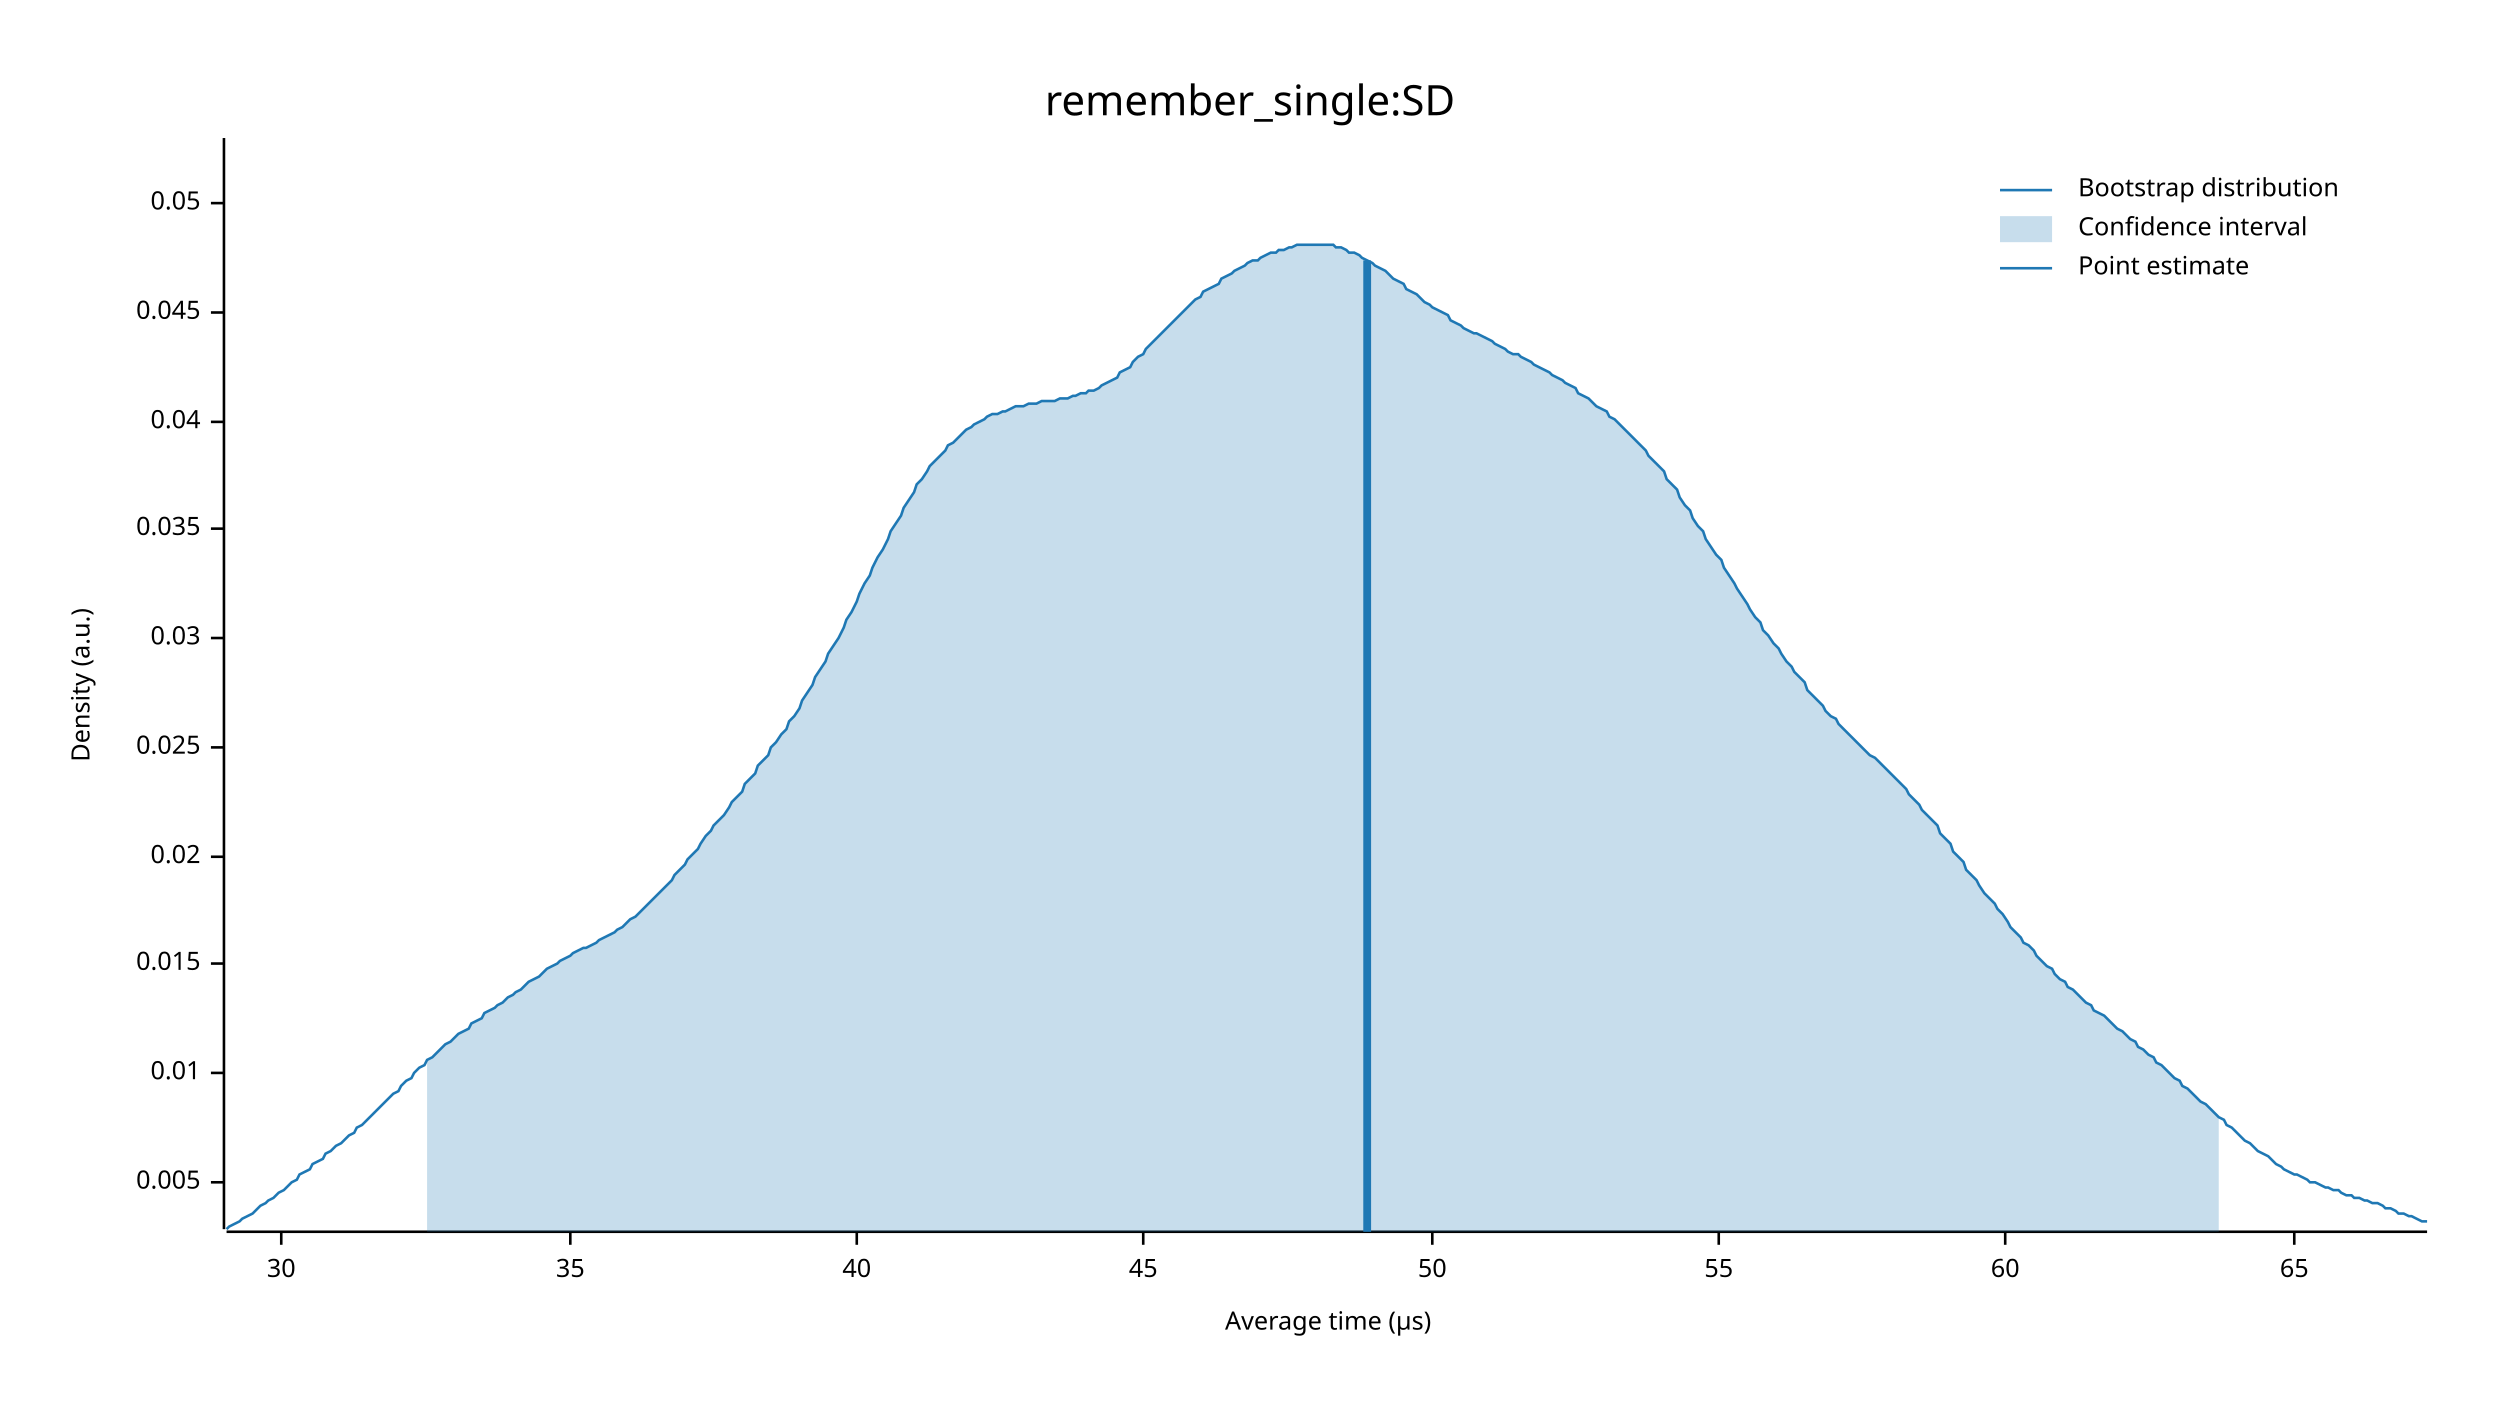
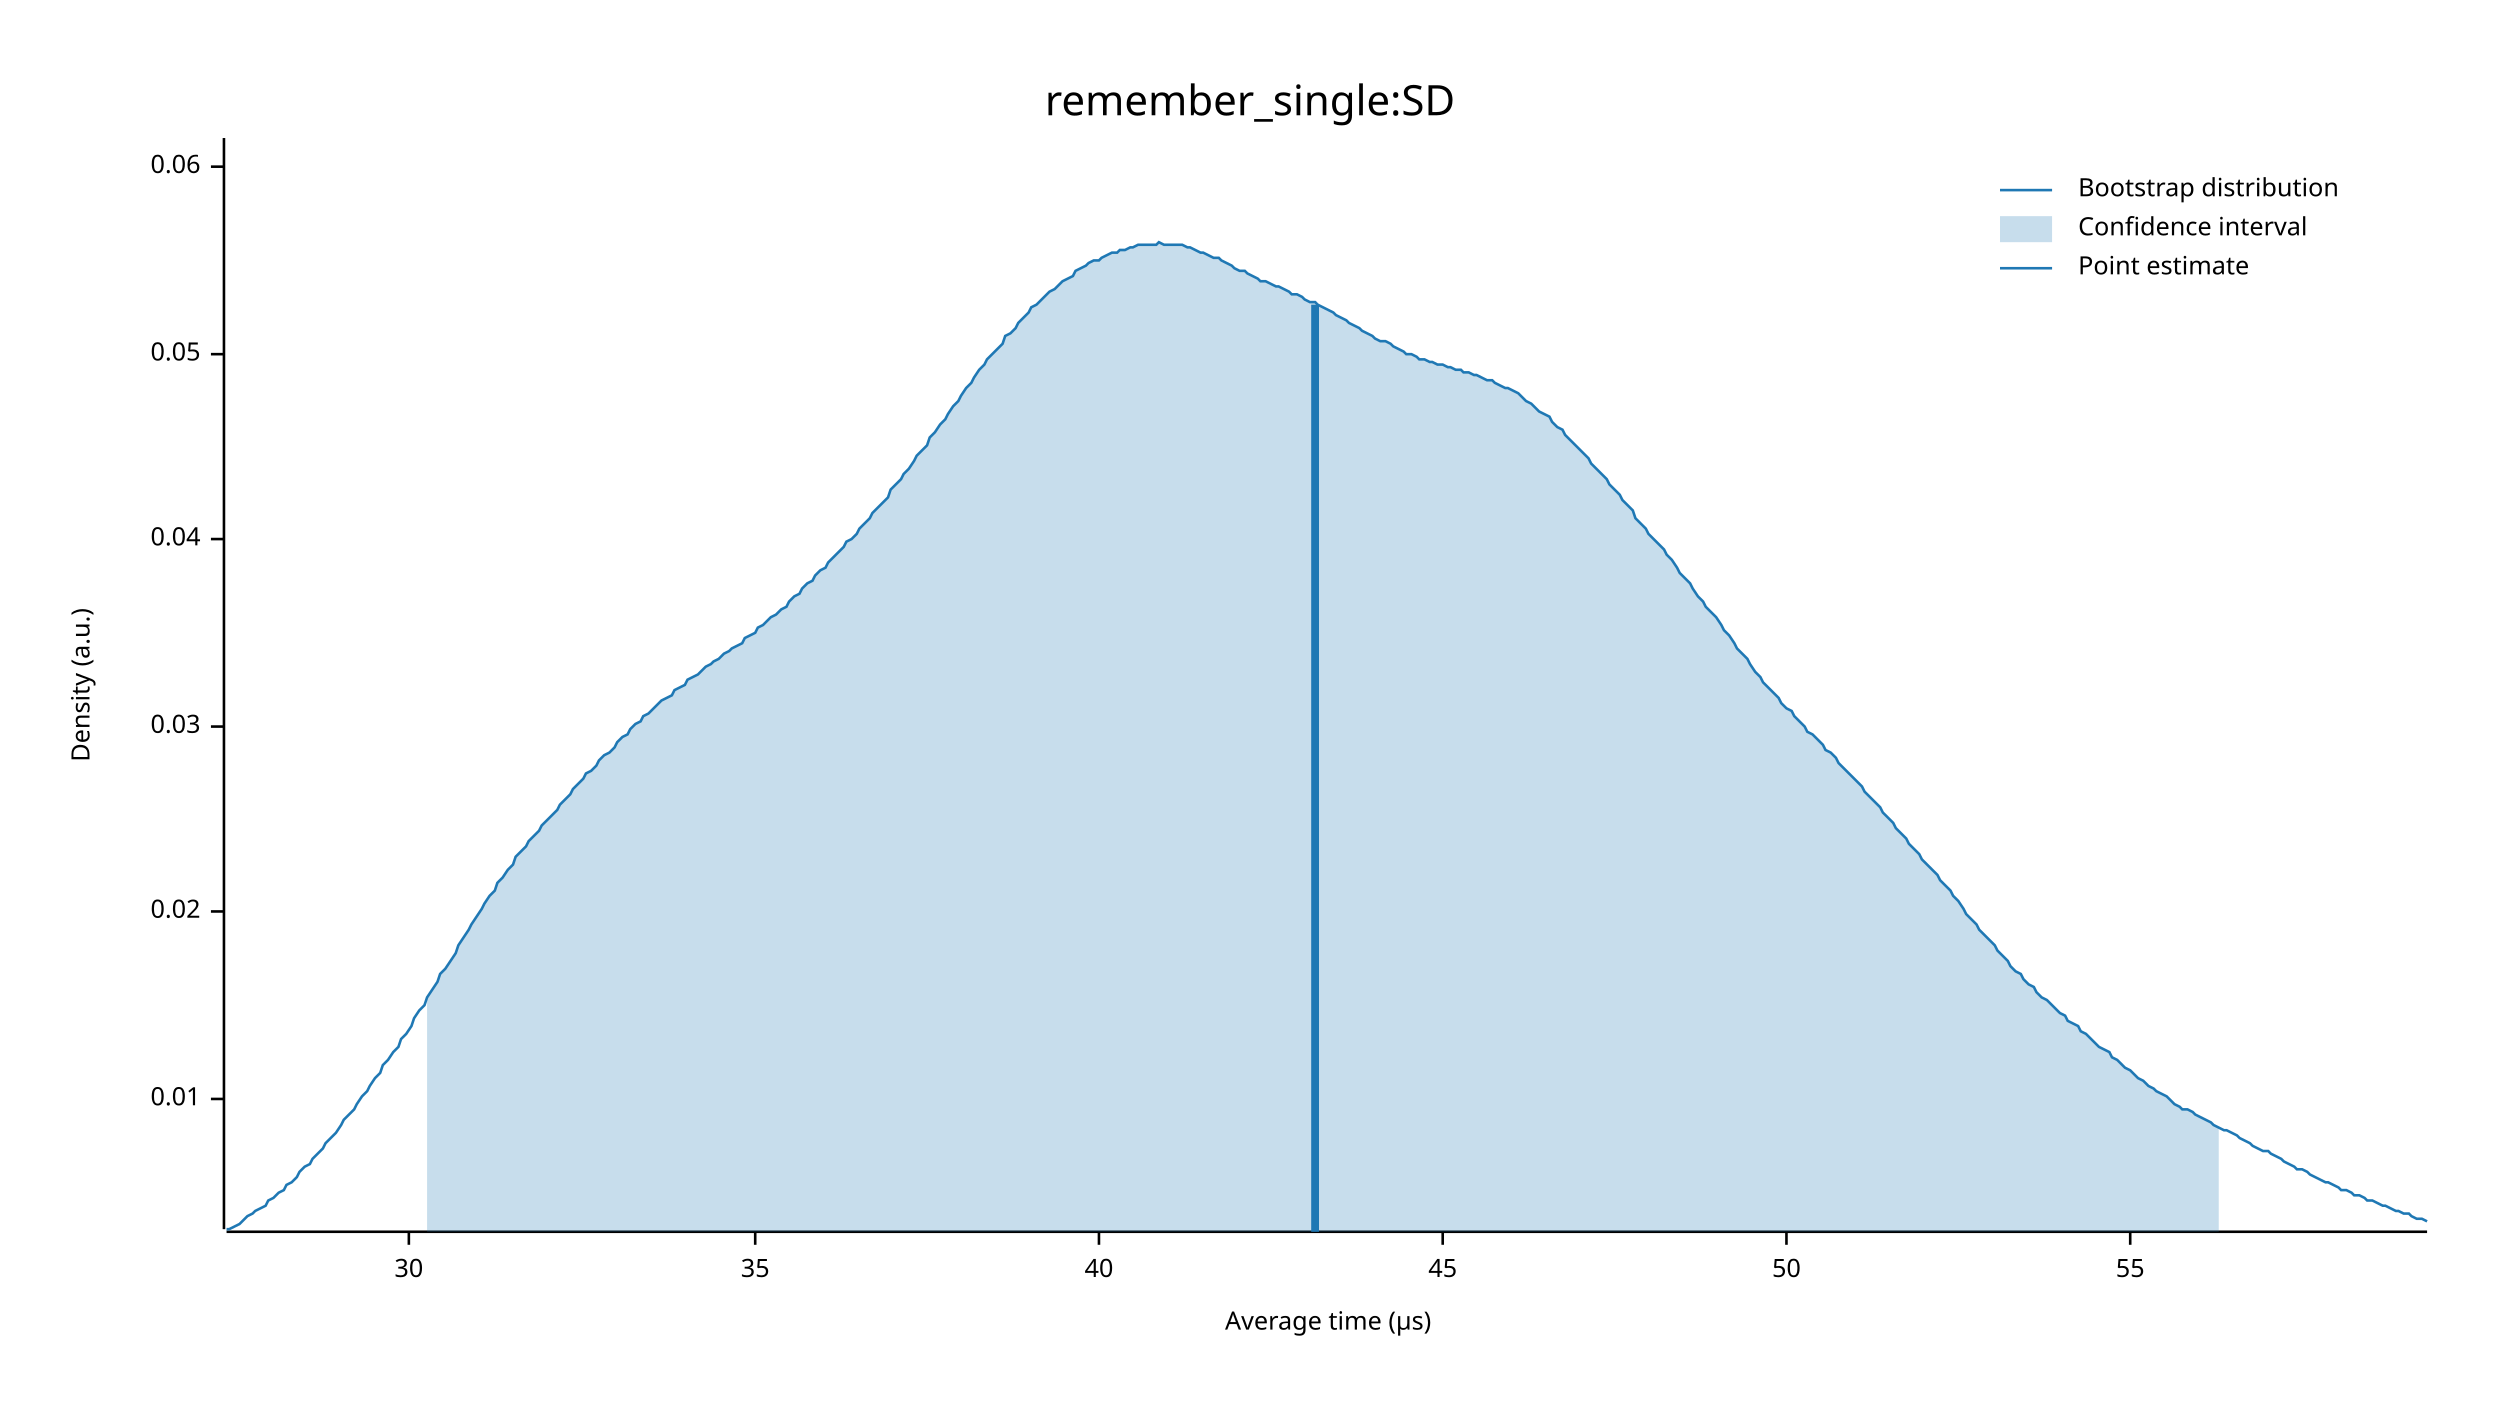
<svg xmlns="http://www.w3.org/2000/svg" width="960" height="540" viewBox="0 0 960 540">
  <text x="480" y="32" dy="0.76em" text-anchor="middle" font-family="sans-serif" font-size="16.129" opacity="1" fill="#000000">
remember_single:SD
</text>
  <text x="27" y="263" dy="0.76em" text-anchor="middle" font-family="sans-serif" font-size="9.677" opacity="1" fill="#000000" transform="rotate(270, 27, 263)">
Density (a.u.)
</text>
  <text x="510" y="513" dy="-0.5ex" text-anchor="middle" font-family="sans-serif" font-size="9.677" opacity="1" fill="#000000">
Average time (µs)
</text>
  <polyline fill="none" opacity="1" stroke="#000000" stroke-width="1" points="86,53 86,472 " />
-   <text x="77" y="454" dy="0.5ex" text-anchor="end" font-family="sans-serif" font-size="9.677" opacity="1" fill="#000000">
- 0.005
- </text>
-   <polyline fill="none" opacity="1" stroke="#000000" stroke-width="1" points="81,454 86,454 " />
-   <text x="77" y="412" dy="0.5ex" text-anchor="end" font-family="sans-serif" font-size="9.677" opacity="1" fill="#000000">
+   <text x="77" y="422" dy="0.5ex" text-anchor="end" font-family="sans-serif" font-size="9.677" opacity="1" fill="#000000">
0.01
</text>
-   <polyline fill="none" opacity="1" stroke="#000000" stroke-width="1" points="81,412 86,412 " />
-   <text x="77" y="370" dy="0.5ex" text-anchor="end" font-family="sans-serif" font-size="9.677" opacity="1" fill="#000000">
- 0.015
- </text>
-   <polyline fill="none" opacity="1" stroke="#000000" stroke-width="1" points="81,370 86,370 " />
-   <text x="77" y="329" dy="0.5ex" text-anchor="end" font-family="sans-serif" font-size="9.677" opacity="1" fill="#000000">
+   <polyline fill="none" opacity="1" stroke="#000000" stroke-width="1" points="81,422 86,422 " />
+   <text x="77" y="350" dy="0.5ex" text-anchor="end" font-family="sans-serif" font-size="9.677" opacity="1" fill="#000000">
0.02
</text>
-   <polyline fill="none" opacity="1" stroke="#000000" stroke-width="1" points="81,329 86,329 " />
-   <text x="77" y="287" dy="0.5ex" text-anchor="end" font-family="sans-serif" font-size="9.677" opacity="1" fill="#000000">
- 0.025
- </text>
-   <polyline fill="none" opacity="1" stroke="#000000" stroke-width="1" points="81,287 86,287 " />
-   <text x="77" y="245" dy="0.5ex" text-anchor="end" font-family="sans-serif" font-size="9.677" opacity="1" fill="#000000">
+   <polyline fill="none" opacity="1" stroke="#000000" stroke-width="1" points="81,350 86,350 " />
+   <text x="77" y="279" dy="0.5ex" text-anchor="end" font-family="sans-serif" font-size="9.677" opacity="1" fill="#000000">
0.03
</text>
-   <polyline fill="none" opacity="1" stroke="#000000" stroke-width="1" points="81,245 86,245 " />
-   <text x="77" y="203" dy="0.5ex" text-anchor="end" font-family="sans-serif" font-size="9.677" opacity="1" fill="#000000">
- 0.035
- </text>
-   <polyline fill="none" opacity="1" stroke="#000000" stroke-width="1" points="81,203 86,203 " />
-   <text x="77" y="162" dy="0.5ex" text-anchor="end" font-family="sans-serif" font-size="9.677" opacity="1" fill="#000000">
+   <polyline fill="none" opacity="1" stroke="#000000" stroke-width="1" points="81,279 86,279 " />
+   <text x="77" y="207" dy="0.5ex" text-anchor="end" font-family="sans-serif" font-size="9.677" opacity="1" fill="#000000">
0.04
</text>
-   <polyline fill="none" opacity="1" stroke="#000000" stroke-width="1" points="81,162 86,162 " />
-   <text x="77" y="120" dy="0.5ex" text-anchor="end" font-family="sans-serif" font-size="9.677" opacity="1" fill="#000000">
- 0.045
- </text>
-   <polyline fill="none" opacity="1" stroke="#000000" stroke-width="1" points="81,120 86,120 " />
-   <text x="77" y="78" dy="0.5ex" text-anchor="end" font-family="sans-serif" font-size="9.677" opacity="1" fill="#000000">
+   <polyline fill="none" opacity="1" stroke="#000000" stroke-width="1" points="81,207 86,207 " />
+   <text x="77" y="136" dy="0.5ex" text-anchor="end" font-family="sans-serif" font-size="9.677" opacity="1" fill="#000000">
0.05
</text>
-   <polyline fill="none" opacity="1" stroke="#000000" stroke-width="1" points="81,78 86,78 " />
+   <polyline fill="none" opacity="1" stroke="#000000" stroke-width="1" points="81,136 86,136 " />
+   <text x="77" y="64" dy="0.5ex" text-anchor="end" font-family="sans-serif" font-size="9.677" opacity="1" fill="#000000">
+ 0.06
+ </text>
+   <polyline fill="none" opacity="1" stroke="#000000" stroke-width="1" points="81,64 86,64 " />
  <polyline fill="none" opacity="1" stroke="#000000" stroke-width="1" points="87,473 932,473 " />
-   <text x="108" y="483" dy="0.76em" text-anchor="middle" font-family="sans-serif" font-size="9.677" opacity="1" fill="#000000">
+   <text x="157" y="483" dy="0.76em" text-anchor="middle" font-family="sans-serif" font-size="9.677" opacity="1" fill="#000000">
30
</text>
-   <polyline fill="none" opacity="1" stroke="#000000" stroke-width="1" points="108,473 108,478 " />
-   <text x="219" y="483" dy="0.76em" text-anchor="middle" font-family="sans-serif" font-size="9.677" opacity="1" fill="#000000">
+   <polyline fill="none" opacity="1" stroke="#000000" stroke-width="1" points="157,473 157,478 " />
+   <text x="290" y="483" dy="0.76em" text-anchor="middle" font-family="sans-serif" font-size="9.677" opacity="1" fill="#000000">
35
</text>
-   <polyline fill="none" opacity="1" stroke="#000000" stroke-width="1" points="219,473 219,478 " />
-   <text x="329" y="483" dy="0.76em" text-anchor="middle" font-family="sans-serif" font-size="9.677" opacity="1" fill="#000000">
+   <polyline fill="none" opacity="1" stroke="#000000" stroke-width="1" points="290,473 290,478 " />
+   <text x="422" y="483" dy="0.76em" text-anchor="middle" font-family="sans-serif" font-size="9.677" opacity="1" fill="#000000">
40
</text>
-   <polyline fill="none" opacity="1" stroke="#000000" stroke-width="1" points="329,473 329,478 " />
-   <text x="439" y="483" dy="0.76em" text-anchor="middle" font-family="sans-serif" font-size="9.677" opacity="1" fill="#000000">
+   <polyline fill="none" opacity="1" stroke="#000000" stroke-width="1" points="422,473 422,478 " />
+   <text x="554" y="483" dy="0.76em" text-anchor="middle" font-family="sans-serif" font-size="9.677" opacity="1" fill="#000000">
45
</text>
-   <polyline fill="none" opacity="1" stroke="#000000" stroke-width="1" points="439,473 439,478 " />
-   <text x="550" y="483" dy="0.76em" text-anchor="middle" font-family="sans-serif" font-size="9.677" opacity="1" fill="#000000">
+   <polyline fill="none" opacity="1" stroke="#000000" stroke-width="1" points="554,473 554,478 " />
+   <text x="686" y="483" dy="0.76em" text-anchor="middle" font-family="sans-serif" font-size="9.677" opacity="1" fill="#000000">
50
</text>
-   <polyline fill="none" opacity="1" stroke="#000000" stroke-width="1" points="550,473 550,478 " />
-   <text x="660" y="483" dy="0.76em" text-anchor="middle" font-family="sans-serif" font-size="9.677" opacity="1" fill="#000000">
+   <polyline fill="none" opacity="1" stroke="#000000" stroke-width="1" points="686,473 686,478 " />
+   <text x="818" y="483" dy="0.76em" text-anchor="middle" font-family="sans-serif" font-size="9.677" opacity="1" fill="#000000">
55
</text>
-   <polyline fill="none" opacity="1" stroke="#000000" stroke-width="1" points="660,473 660,478 " />
-   <text x="770" y="483" dy="0.76em" text-anchor="middle" font-family="sans-serif" font-size="9.677" opacity="1" fill="#000000">
- 60
- </text>
-   <polyline fill="none" opacity="1" stroke="#000000" stroke-width="1" points="770,473 770,478 " />
-   <text x="881" y="483" dy="0.76em" text-anchor="middle" font-family="sans-serif" font-size="9.677" opacity="1" fill="#000000">
- 65
- </text>
-   <polyline fill="none" opacity="1" stroke="#000000" stroke-width="1" points="881,473 881,478 " />
-   <polyline fill="none" opacity="1" stroke="#1F78B4" stroke-width="1" points="87,472 88,471 90,470 92,469 93,468 95,467 97,466 98,465 100,463 102,462 103,461 105,460 107,458 109,457 110,456 112,454 114,453 115,451 117,450 119,449 120,447 122,446 124,445 125,443 127,442 129,440 131,439 132,438 134,436 136,435 137,433 139,432 141,430 142,429 144,427 146,425 147,424 149,422 151,420 153,419 154,417 156,415 158,414 159,412 161,410 163,409 164,407 166,406 168,404 169,403 171,401 173,400 175,398 176,397 178,396 180,395 181,393 183,392 185,391 186,389 188,388 190,387 191,386 193,385 195,383 197,382 198,381 200,380 202,378 203,377 205,376 207,375 208,374 210,372 212,371 214,370 215,369 217,368 219,367 220,366 222,365 224,364 225,364 227,363 229,362 230,361 232,360 234,359 236,358 237,357 239,356 241,354 242,353 244,352 246,350 247,349 249,347 251,345 252,344 254,342 256,340 258,338 259,336 261,334 263,332 264,330 266,328 268,326 269,324 271,321 273,319 274,317 276,315 278,313 280,310 281,308 283,306 285,304 286,301 288,299 290,297 291,294 293,292 295,290 296,287 298,285 300,282 302,280 303,277 305,275 307,272 308,269 310,266 312,263 313,260 315,257 317,254 318,251 320,248 322,245 324,241 325,238 327,235 329,231 330,228 332,224 334,221 335,218 337,214 339,211 341,207 342,204 344,201 346,198 347,195 349,192 351,189 352,186 354,184 356,181 357,179 359,177 361,175 363,173 364,171 366,170 368,168 369,167 371,165 373,164 374,163 376,162 378,161 379,160 381,159 383,159 385,158 386,158 388,157 390,156 391,156 393,156 395,155 396,155 398,155 400,154 401,154 403,154 405,154 407,153 408,153 410,153 412,152 413,152 415,151 417,151 418,150 420,150 422,149 423,148 425,147 427,146 429,145 430,143 432,142 434,141 435,139 437,137 439,136 440,134 442,132 444,130 445,129 447,127 449,125 451,123 452,122 454,120 456,118 457,117 459,115 461,114 462,112 464,111 466,110 468,109 469,107 471,106 473,105 474,104 476,103 478,102 479,101 481,100 483,100 484,99 486,98 488,97 490,97 491,96 493,96 495,95 496,95 498,94 500,94 501,94 503,94 505,94 506,94 508,94 510,94 512,94 513,95 515,95 517,96 518,97 520,97 522,98 523,99 525,100 527,101 528,102 530,103 532,104 534,106 535,107 537,108 539,109 540,111 542,112 544,113 545,114 547,116 549,117 550,118 552,119 554,120 556,121 557,123 559,124 561,125 562,126 564,127 566,128 567,128 569,129 571,130 573,131 574,132 576,133 578,134 579,135 581,136 583,136 584,137 586,138 588,139 589,140 591,141 593,142 595,143 596,144 598,145 600,146 601,147 603,148 605,149 606,151 608,152 610,153 611,154 613,156 615,157 617,158 618,160 620,161 622,163 623,164 625,166 627,168 628,169 630,171 632,173 633,175 635,177 637,179 639,181 640,184 642,186 644,188 645,191 647,194 649,196 650,199 652,202 654,204 655,207 657,210 659,213 661,215 662,218 664,221 666,224 667,226 669,229 671,232 672,234 674,237 676,239 677,242 679,244 681,247 683,249 684,251 686,254 688,256 689,258 691,260 693,262 694,265 696,267 698,269 700,271 701,273 703,275 705,276 706,278 708,280 710,282 711,283 713,285 715,287 716,288 718,290 720,291 722,293 723,294 725,296 727,298 728,299 730,301 732,303 733,305 735,307 737,309 738,311 740,313 742,315 744,317 745,320 747,322 749,324 750,327 752,329 754,331 755,334 757,336 759,338 760,340 762,343 764,345 766,347 767,349 769,351 771,354 772,356 774,358 776,360 777,362 779,363 781,365 782,367 784,369 786,371 788,372 789,374 791,376 793,377 794,379 796,380 798,382 799,383 801,385 803,386 804,388 806,389 808,390 810,392 811,393 813,395 815,396 816,397 818,399 820,400 821,402 823,403 825,405 827,406 828,408 830,409 832,411 833,412 835,414 837,415 838,417 840,418 842,420 843,421 845,423 847,424 849,426 850,427 852,429 854,430 855,432 857,433 859,435 860,436 862,438 864,439 865,440 867,442 869,443 871,444 872,445 874,447 876,448 877,449 879,450 881,451 882,451 884,452 886,453 887,454 889,454 891,455 893,456 894,456 896,457 898,457 899,458 901,459 903,459 904,460 906,460 908,461 909,461 911,462 913,462 915,463 916,464 918,464 920,465 921,466 923,466 925,467 926,467 928,468 930,469 932,469 " />
-   <polygon opacity="0.25" fill="#1F78B4" points="164,407 166,406 168,404 169,403 171,401 173,400 175,398 176,397 178,396 180,395 181,393 183,392 185,391 186,389 188,388 190,387 191,386 193,385 195,383 197,382 198,381 200,380 202,378 203,377 205,376 207,375 208,374 210,372 212,371 214,370 215,369 217,368 219,367 220,366 222,365 224,364 225,364 227,363 229,362 230,361 232,360 234,359 236,358 237,357 239,356 241,354 242,353 244,352 246,350 247,349 249,347 251,345 252,344 254,342 256,340 258,338 259,336 261,334 263,332 264,330 266,328 268,326 269,324 271,321 273,319 274,317 276,315 278,313 280,310 281,308 283,306 285,304 286,301 288,299 290,297 291,294 293,292 295,290 296,287 298,285 300,282 302,280 303,277 305,275 307,272 308,269 310,266 312,263 313,260 315,257 317,254 318,251 320,248 322,245 324,241 325,238 327,235 329,231 330,228 332,224 334,221 335,218 337,214 339,211 341,207 342,204 344,201 346,198 347,195 349,192 351,189 352,186 354,184 356,181 357,179 359,177 361,175 363,173 364,171 366,170 368,168 369,167 371,165 373,164 374,163 376,162 378,161 379,160 381,159 383,159 385,158 386,158 388,157 390,156 391,156 393,156 395,155 396,155 398,155 400,154 401,154 403,154 405,154 407,153 408,153 410,153 412,152 413,152 415,151 417,151 418,150 420,150 422,149 423,148 425,147 427,146 429,145 430,143 432,142 434,141 435,139 437,137 439,136 440,134 442,132 444,130 445,129 447,127 449,125 451,123 452,122 454,120 456,118 457,117 459,115 461,114 462,112 464,111 466,110 468,109 469,107 471,106 473,105 474,104 476,103 478,102 479,101 481,100 483,100 484,99 486,98 488,97 490,97 491,96 493,96 495,95 496,95 498,94 500,94 501,94 503,94 505,94 506,94 508,94 510,94 512,94 513,95 515,95 517,96 518,97 520,97 522,98 523,99 525,100 527,101 528,102 530,103 532,104 534,106 535,107 537,108 539,109 540,111 542,112 544,113 545,114 547,116 549,117 550,118 552,119 554,120 556,121 557,123 559,124 561,125 562,126 564,127 566,128 567,128 569,129 571,130 573,131 574,132 576,133 578,134 579,135 581,136 583,136 584,137 586,138 588,139 589,140 591,141 593,142 595,143 596,144 598,145 600,146 601,147 603,148 605,149 606,151 608,152 610,153 611,154 613,156 615,157 617,158 618,160 620,161 622,163 623,164 625,166 627,168 628,169 630,171 632,173 633,175 635,177 637,179 639,181 640,184 642,186 644,188 645,191 647,194 649,196 650,199 652,202 654,204 655,207 657,210 659,213 661,215 662,218 664,221 666,224 667,226 669,229 671,232 672,234 674,237 676,239 677,242 679,244 681,247 683,249 684,251 686,254 688,256 689,258 691,260 693,262 694,265 696,267 698,269 700,271 701,273 703,275 705,276 706,278 708,280 710,282 711,283 713,285 715,287 716,288 718,290 720,291 722,293 723,294 725,296 727,298 728,299 730,301 732,303 733,305 735,307 737,309 738,311 740,313 742,315 744,317 745,320 747,322 749,324 750,327 752,329 754,331 755,334 757,336 759,338 760,340 762,343 764,345 766,347 767,349 769,351 771,354 772,356 774,358 776,360 777,362 779,363 781,365 782,367 784,369 786,371 788,372 789,374 791,376 793,377 794,379 796,380 798,382 799,383 801,385 803,386 804,388 806,389 808,390 810,392 811,393 813,395 815,396 816,397 818,399 820,400 821,402 823,403 825,405 827,406 828,408 830,409 832,411 833,412 835,414 837,415 838,417 840,418 842,420 843,421 845,423 847,424 849,426 850,427 852,429 852,473 164,473 " />
-   <polyline fill="none" opacity="1" stroke="#1F78B4" stroke-width="3" points="525,473 525,100 " />
+   <polyline fill="none" opacity="1" stroke="#000000" stroke-width="1" points="818,473 818,478 " />
+   <polyline fill="none" opacity="1" stroke="#1F78B4" stroke-width="1" points="87,472 88,472 90,471 92,470 93,469 95,467 97,466 98,465 100,464 102,463 103,461 105,460 107,458 109,457 110,455 112,454 114,452 115,450 117,448 119,447 120,445 122,443 124,441 125,439 127,437 129,435 131,432 132,430 134,428 136,426 137,424 139,421 141,419 142,417 144,414 146,412 147,409 149,407 151,404 153,402 154,399 156,397 158,394 159,391 161,388 163,386 164,383 166,380 168,377 169,374 171,372 173,369 175,366 176,363 178,360 180,357 181,355 183,352 185,349 186,347 188,344 190,342 191,339 193,337 195,334 197,332 198,329 200,327 202,325 203,323 205,321 207,319 208,317 210,315 212,313 214,311 215,309 217,307 219,305 220,303 222,301 224,299 225,297 227,296 229,294 230,292 232,290 234,289 236,287 237,285 239,283 241,282 242,280 244,278 246,277 247,275 249,274 251,272 252,271 254,269 256,268 258,267 259,265 261,264 263,263 264,261 266,260 268,259 269,258 271,256 273,255 274,254 276,253 278,251 280,250 281,249 283,248 285,247 286,245 288,244 290,243 291,241 293,240 295,238 296,237 298,236 300,234 302,233 303,231 305,229 307,228 308,226 310,224 312,223 313,221 315,219 317,218 318,216 320,214 322,212 324,210 325,208 327,207 329,205 330,203 332,201 334,199 335,197 337,195 339,193 341,191 342,188 344,186 346,184 347,182 349,180 351,177 352,175 354,173 356,171 357,168 359,166 361,163 363,161 364,159 366,156 368,154 369,152 371,149 373,147 374,145 376,142 378,140 379,138 381,136 383,134 385,132 386,129 388,128 390,126 391,124 393,122 395,120 396,118 398,117 400,115 401,114 403,112 405,111 407,109 408,108 410,107 412,106 413,104 415,103 417,102 418,101 420,100 422,100 423,99 425,98 427,97 429,97 430,96 432,96 434,95 435,95 437,94 439,94 440,94 442,94 444,94 445,93 447,94 449,94 451,94 452,94 454,94 456,95 457,95 459,96 461,97 462,97 464,98 466,99 468,99 469,100 471,101 473,102 474,103 476,104 478,104 479,105 481,106 483,107 484,108 486,108 488,109 490,110 491,110 493,111 495,112 496,113 498,113 500,114 501,115 503,116 505,116 506,117 508,118 510,119 512,120 513,121 515,122 517,123 518,124 520,125 522,126 523,127 525,128 527,129 528,130 530,131 532,131 534,132 535,133 537,134 539,135 540,136 542,136 544,137 545,138 547,138 549,139 550,139 552,140 554,140 556,141 557,141 559,142 561,142 562,143 564,143 566,144 567,144 569,145 571,146 573,146 574,147 576,148 578,149 579,149 581,150 583,151 584,152 586,154 588,155 589,156 591,158 593,159 595,160 596,162 598,164 600,165 601,167 603,169 605,171 606,172 608,174 610,176 611,178 613,180 615,182 617,184 618,186 620,188 622,190 623,192 625,194 627,196 628,199 630,201 632,203 633,205 635,207 637,209 639,211 640,213 642,215 644,218 645,220 647,222 649,224 650,226 652,229 654,231 655,233 657,235 659,237 661,240 662,242 664,244 666,247 667,249 669,251 671,253 672,255 674,258 676,260 677,262 679,264 681,266 683,268 684,270 686,272 688,273 689,275 691,277 693,279 694,281 696,282 698,284 700,286 701,288 703,289 705,291 706,293 708,295 710,297 711,298 713,300 715,302 716,304 718,306 720,308 722,310 723,312 725,314 727,316 728,318 730,320 732,322 733,324 735,326 737,328 738,330 740,332 742,334 744,336 745,338 747,340 749,342 750,344 752,346 754,349 755,351 757,353 759,355 760,357 762,359 764,361 766,363 767,365 769,367 771,369 772,371 774,373 776,374 777,376 779,378 781,379 782,381 784,383 786,384 788,386 789,387 791,389 793,390 794,392 796,393 798,394 799,396 801,397 803,399 804,400 806,402 808,403 810,404 811,406 813,407 815,409 816,410 818,411 820,413 821,414 823,415 825,417 827,418 828,419 830,420 832,421 833,422 835,424 837,425 838,426 840,426 842,427 843,428 845,429 847,430 849,431 850,432 852,433 854,434 855,434 857,435 859,436 860,437 862,438 864,439 865,440 867,441 869,442 871,442 872,443 874,444 876,445 877,446 879,447 881,448 882,449 884,449 886,450 887,451 889,452 891,453 893,454 894,454 896,455 898,456 899,457 901,457 903,458 904,459 906,459 908,460 909,461 911,461 913,462 915,463 916,463 918,464 920,465 921,465 923,466 925,466 926,467 928,468 930,468 932,469 " />
+   <polygon opacity="0.25" fill="#1F78B4" points="164,383 166,380 168,377 169,374 171,372 173,369 175,366 176,363 178,360 180,357 181,355 183,352 185,349 186,347 188,344 190,342 191,339 193,337 195,334 197,332 198,329 200,327 202,325 203,323 205,321 207,319 208,317 210,315 212,313 214,311 215,309 217,307 219,305 220,303 222,301 224,299 225,297 227,296 229,294 230,292 232,290 234,289 236,287 237,285 239,283 241,282 242,280 244,278 246,277 247,275 249,274 251,272 252,271 254,269 256,268 258,267 259,265 261,264 263,263 264,261 266,260 268,259 269,258 271,256 273,255 274,254 276,253 278,251 280,250 281,249 283,248 285,247 286,245 288,244 290,243 291,241 293,240 295,238 296,237 298,236 300,234 302,233 303,231 305,229 307,228 308,226 310,224 312,223 313,221 315,219 317,218 318,216 320,214 322,212 324,210 325,208 327,207 329,205 330,203 332,201 334,199 335,197 337,195 339,193 341,191 342,188 344,186 346,184 347,182 349,180 351,177 352,175 354,173 356,171 357,168 359,166 361,163 363,161 364,159 366,156 368,154 369,152 371,149 373,147 374,145 376,142 378,140 379,138 381,136 383,134 385,132 386,129 388,128 390,126 391,124 393,122 395,120 396,118 398,117 400,115 401,114 403,112 405,111 407,109 408,108 410,107 412,106 413,104 415,103 417,102 418,101 420,100 422,100 423,99 425,98 427,97 429,97 430,96 432,96 434,95 435,95 437,94 439,94 440,94 442,94 444,94 445,93 447,94 449,94 451,94 452,94 454,94 456,95 457,95 459,96 461,97 462,97 464,98 466,99 468,99 469,100 471,101 473,102 474,103 476,104 478,104 479,105 481,106 483,107 484,108 486,108 488,109 490,110 491,110 493,111 495,112 496,113 498,113 500,114 501,115 503,116 505,116 506,117 508,118 510,119 512,120 513,121 515,122 517,123 518,124 520,125 522,126 523,127 525,128 527,129 528,130 530,131 532,131 534,132 535,133 537,134 539,135 540,136 542,136 544,137 545,138 547,138 549,139 550,139 552,140 554,140 556,141 557,141 559,142 561,142 562,143 564,143 566,144 567,144 569,145 571,146 573,146 574,147 576,148 578,149 579,149 581,150 583,151 584,152 586,154 588,155 589,156 591,158 593,159 595,160 596,162 598,164 600,165 601,167 603,169 605,171 606,172 608,174 610,176 611,178 613,180 615,182 617,184 618,186 620,188 622,190 623,192 625,194 627,196 628,199 630,201 632,203 633,205 635,207 637,209 639,211 640,213 642,215 644,218 645,220 647,222 649,224 650,226 652,229 654,231 655,233 657,235 659,237 661,240 662,242 664,244 666,247 667,249 669,251 671,253 672,255 674,258 676,260 677,262 679,264 681,266 683,268 684,270 686,272 688,273 689,275 691,277 693,279 694,281 696,282 698,284 700,286 701,288 703,289 705,291 706,293 708,295 710,297 711,298 713,300 715,302 716,304 718,306 720,308 722,310 723,312 725,314 727,316 728,318 730,320 732,322 733,324 735,326 737,328 738,330 740,332 742,334 744,336 745,338 747,340 749,342 750,344 752,346 754,349 755,351 757,353 759,355 760,357 762,359 764,361 766,363 767,365 769,367 771,369 772,371 774,373 776,374 777,376 779,378 781,379 782,381 784,383 786,384 788,386 789,387 791,389 793,390 794,392 796,393 798,394 799,396 801,397 803,399 804,400 806,402 808,403 810,404 811,406 813,407 815,409 816,410 818,411 820,413 821,414 823,415 825,417 827,418 828,419 830,420 832,421 833,422 835,424 837,425 838,426 840,426 842,427 843,428 845,429 847,430 849,431 850,432 852,433 852,473 164,473 " />
+   <polyline fill="none" opacity="1" stroke="#1F78B4" stroke-width="3" points="505,473 505,117 " />
  <text x="798" y="68" dy="0.76em" text-anchor="start" font-family="sans-serif" font-size="9.677" opacity="1" fill="#000000">
Bootstrap distribution
</text>
  <text x="798" y="83" dy="0.76em" text-anchor="start" font-family="sans-serif" font-size="9.677" opacity="1" fill="#000000">
Confidence interval
</text>
  <text x="798" y="98" dy="0.76em" text-anchor="start" font-family="sans-serif" font-size="9.677" opacity="1" fill="#000000">
Point estimate
</text>
  <polyline fill="none" opacity="1" stroke="#1F78B4" stroke-width="1" points="768,73 788,73 " />
  <rect x="768" y="83" width="20" height="10" opacity="0.25" fill="#1F78B4" stroke="none" />
  <polyline fill="none" opacity="1" stroke="#1F78B4" stroke-width="1" points="768,103 788,103 " />
</svg>
